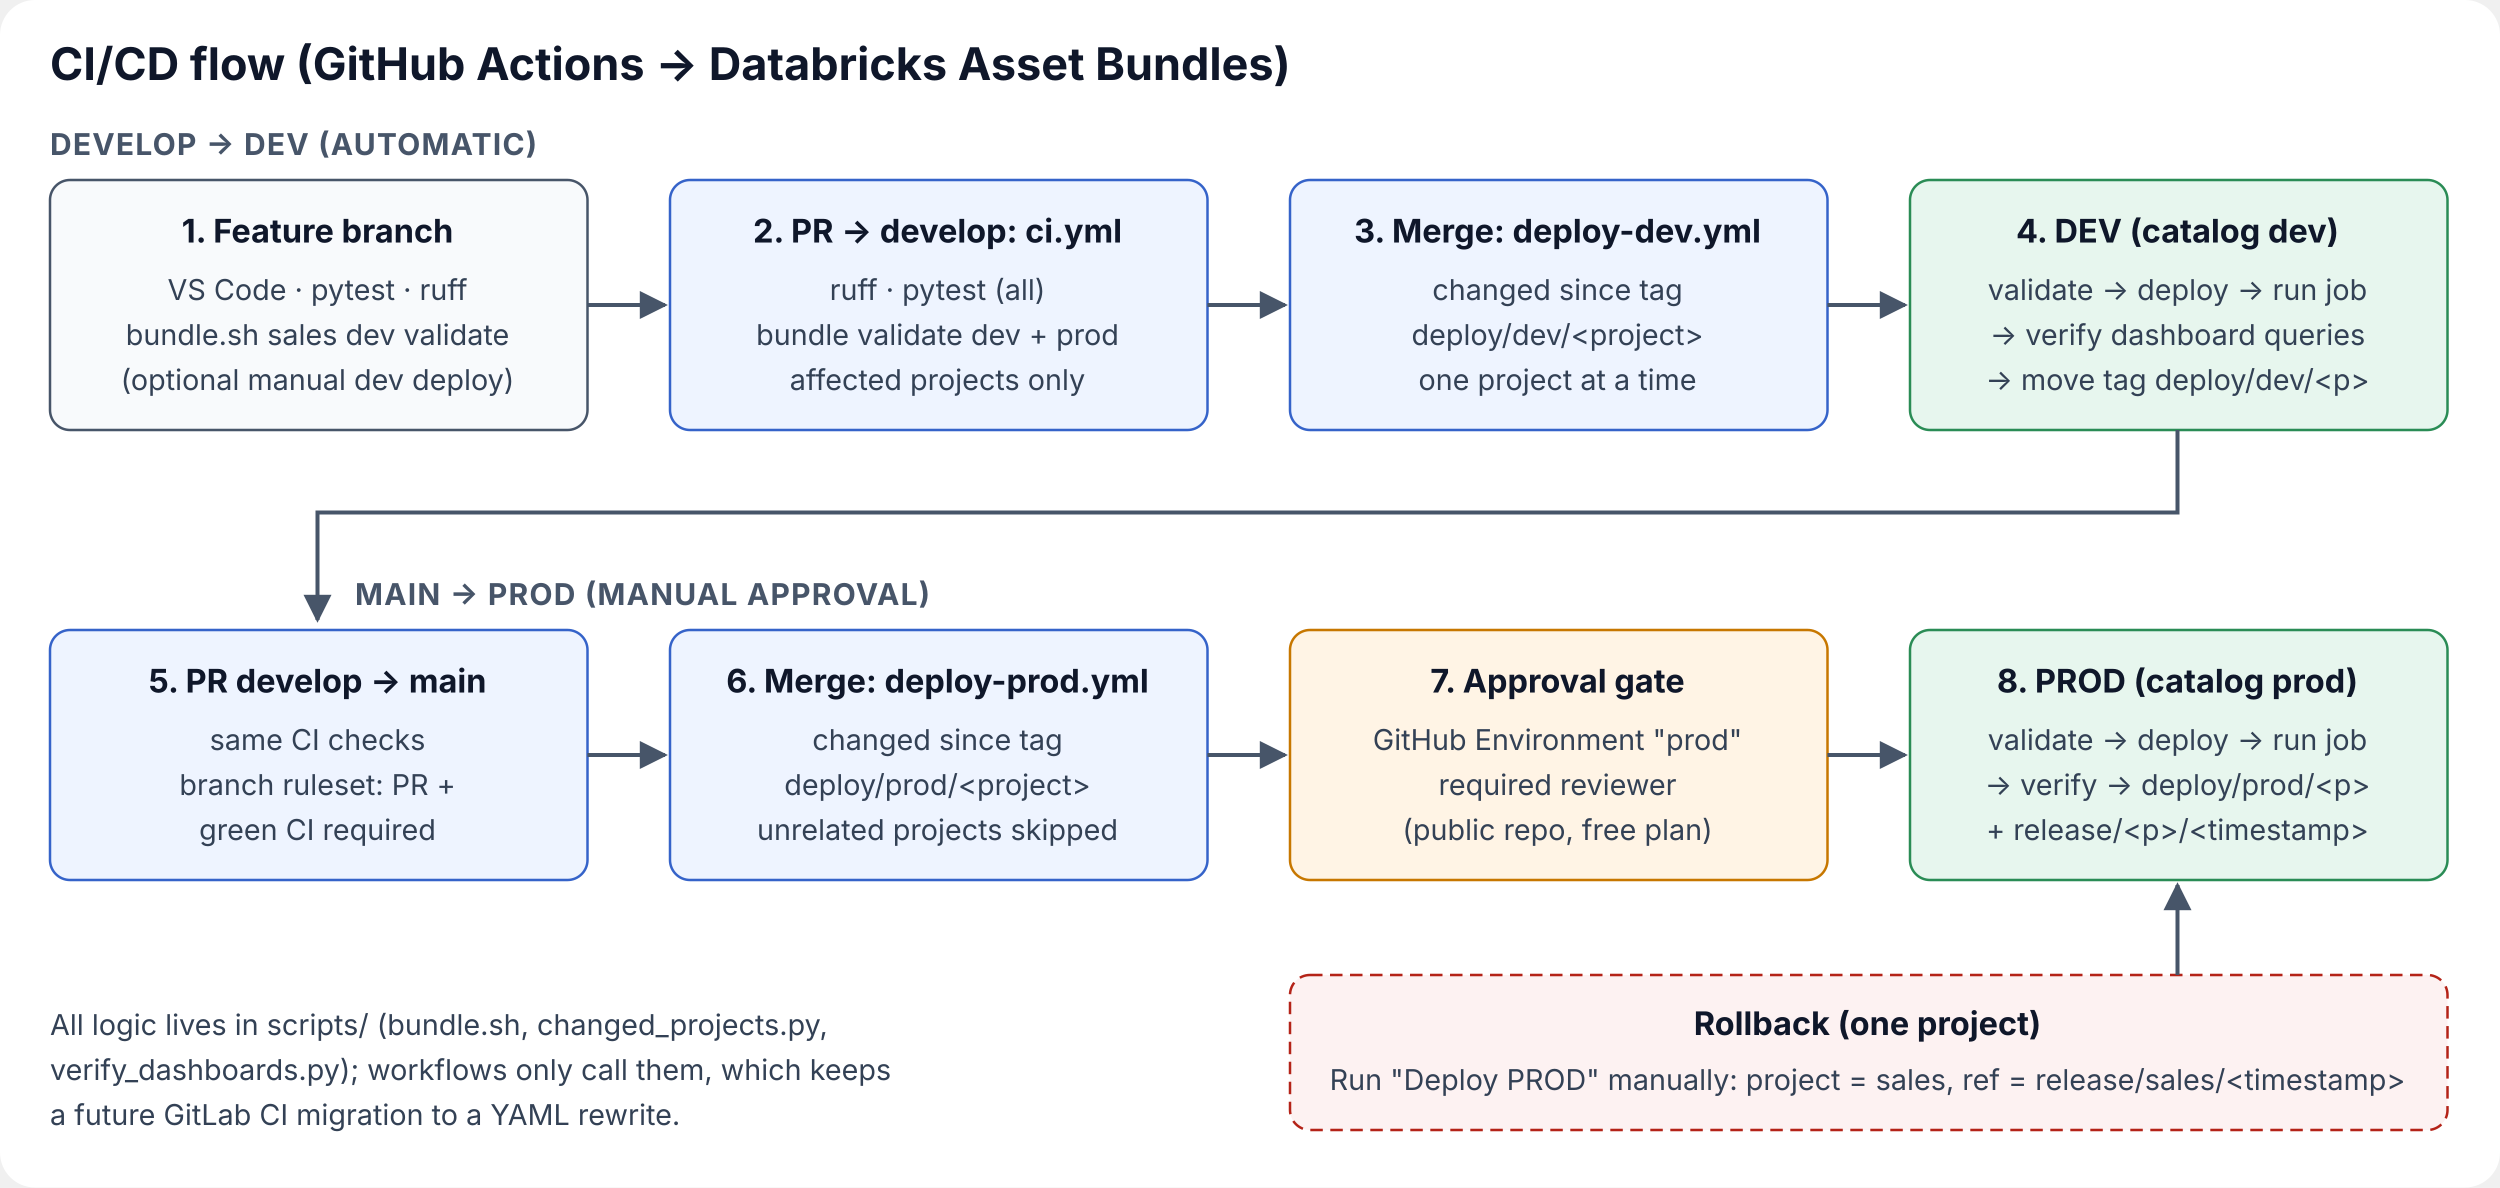
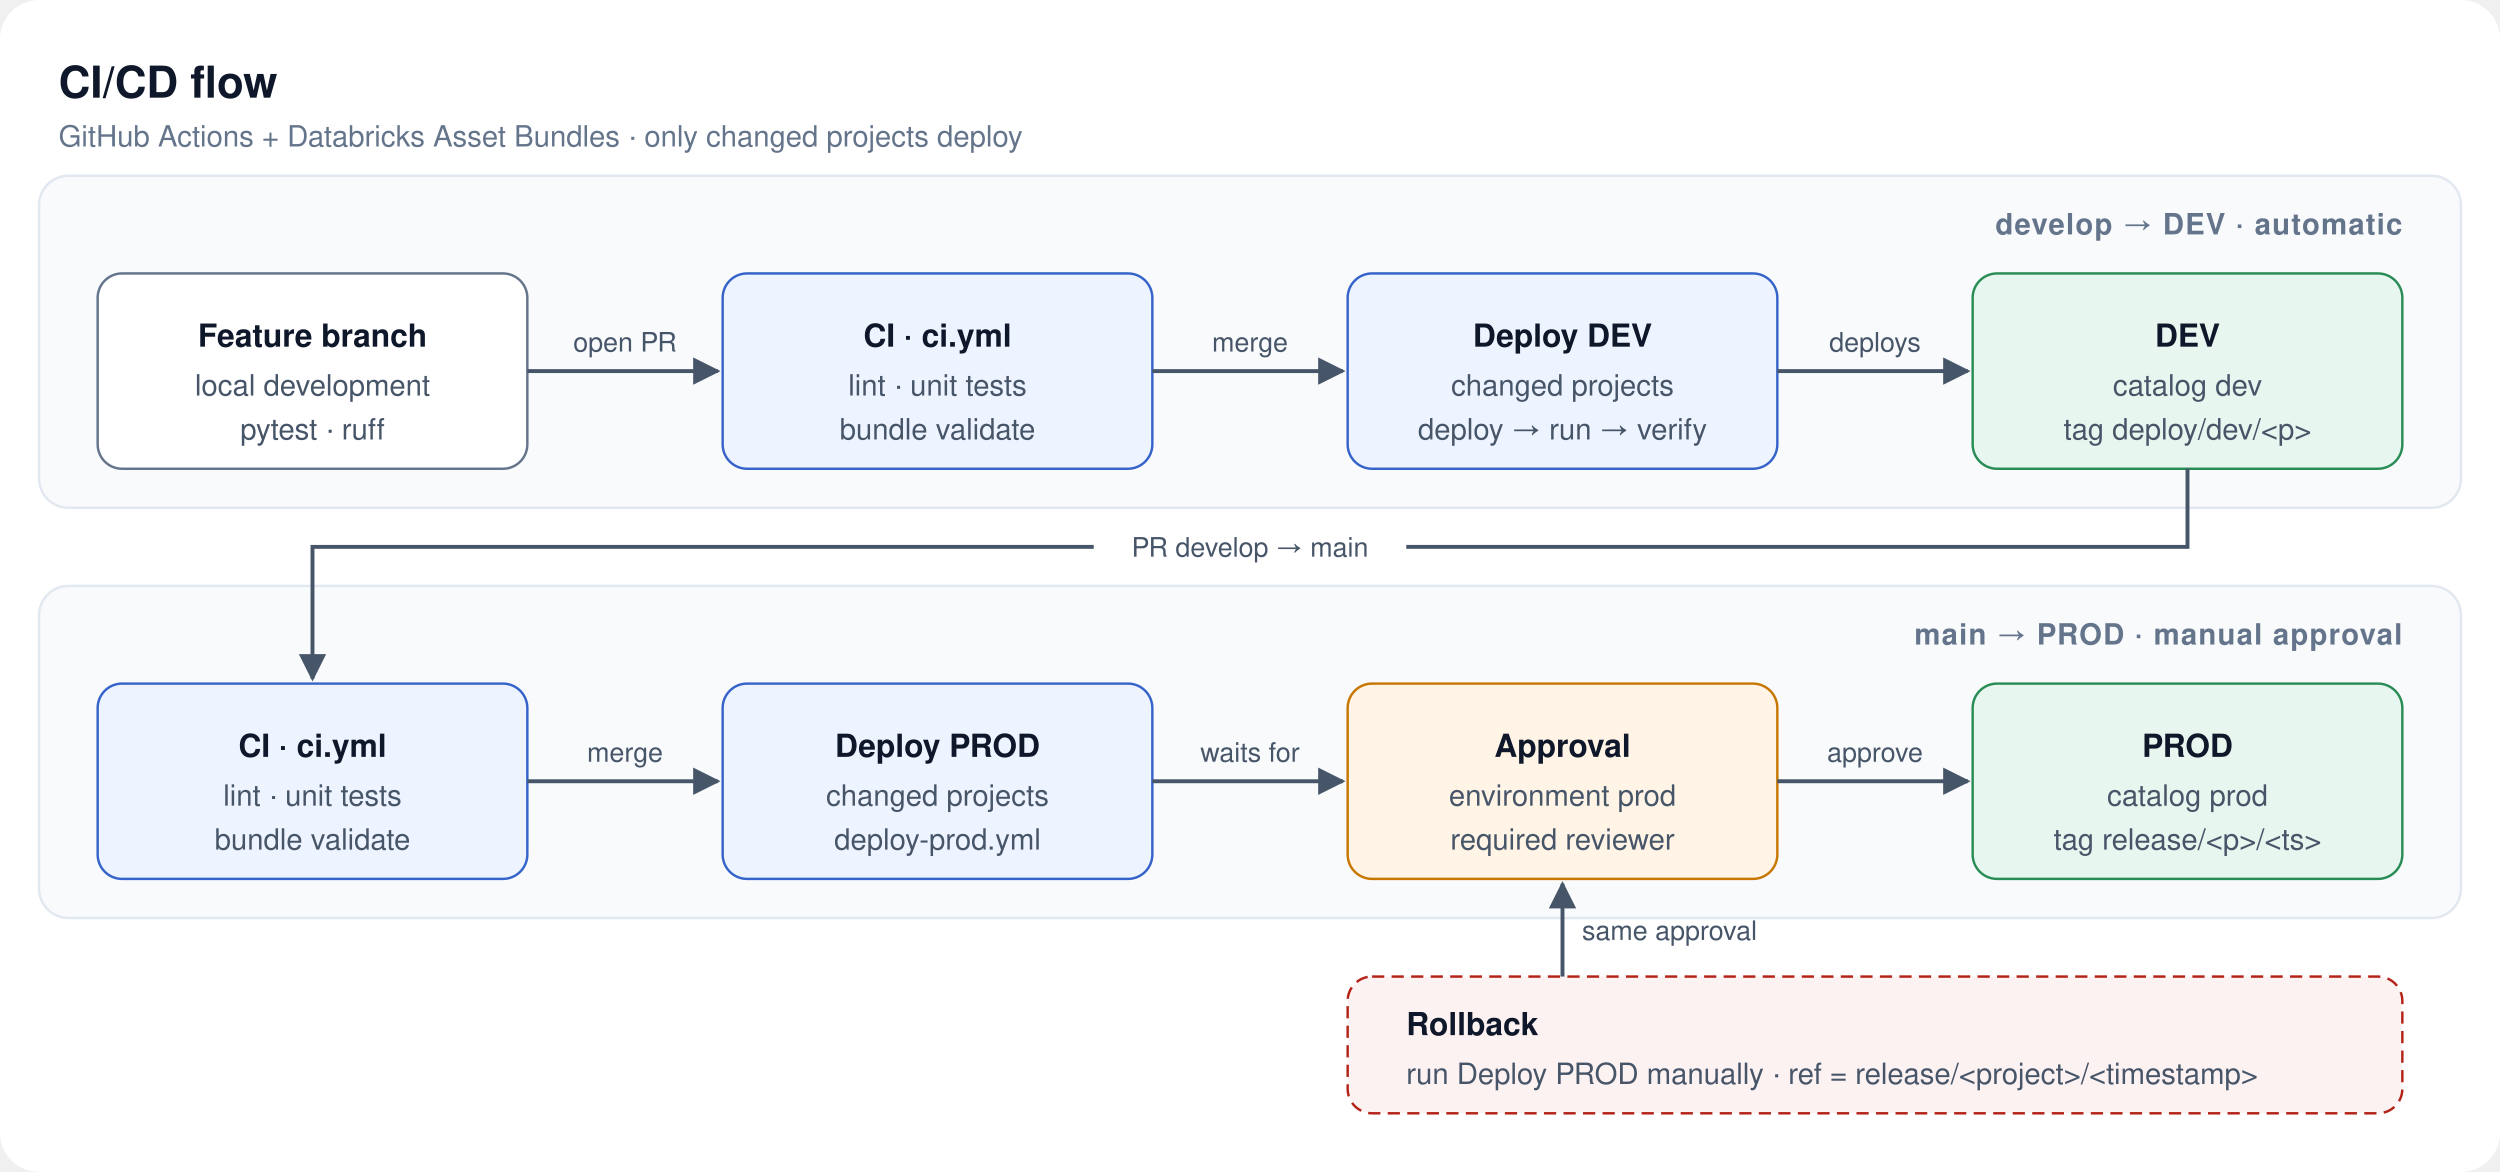
- <svg xmlns="http://www.w3.org/2000/svg" viewBox="0 0 1000 475" width="1000" height="475" role="img" aria-labelledby="t d">
+ <svg xmlns="http://www.w3.org/2000/svg" viewBox="0 0 1024 480" width="1024" height="480" role="img" aria-label="CI/CD flow: a feature branch opens a pull request, CI runs, and merging to develop deploys changed projects to DEV. A pull request from develop to main runs CI again; merging to main starts Deploy PROD, which waits for approval in the prod environment before deploying. Rollback reruns Deploy PROD with a release tag and passes the same approval." font-family="'Segoe UI', system-ui, -apple-system, Helvetica, Arial, sans-serif">
  <defs>
    <marker id="arrow" viewBox="0 0 10 10" refX="9" refY="5" markerWidth="7" markerHeight="7" orient="auto-start-reverse">
      <path d="M0,0 L10,5 L0,10 z" fill="#475569" />
    </marker>
-     <style>
-       .title { font: 700 18px system-ui, -apple-system, "Segoe UI", sans-serif; fill: #0f172a; }
-       .lane { font: 700 12px system-ui, -apple-system, "Segoe UI", sans-serif; fill: #475569; letter-spacing: .04em; }
-       .h { font: 700 13px system-ui, -apple-system, "Segoe UI", sans-serif; fill: #0f172a; }
-       .b { font: 400 11.5px system-ui, -apple-system, "Segoe UI", sans-serif; fill: #334155; }
-       .edge { stroke: #475569; stroke-width: 1.6; fill: none; }
-     </style>
  </defs>
-   <rect x="0" y="0" width="1000" height="475" rx="14" fill="#ffffff" />
-   <text class="title" x="20" y="32">CI/CD flow (GitHub Actions → Databricks Asset Bundles)</text>
-   <text class="lane" x="20" y="62">DEVELOP → DEV (AUTOMATIC)</text>
-   <rect x="20" y="72" width="215" height="100" rx="8" fill="#f8fafc" stroke="#475569" />
-   <text class="h" x="127" y="97" text-anchor="middle">1. Feature branch</text>
-   <text class="b" x="127" y="120" text-anchor="middle">VS Code · pytest · ruff</text>
-   <text class="b" x="127" y="138" text-anchor="middle">bundle.sh sales dev validate</text>
-   <text class="b" x="127" y="156" text-anchor="middle">(optional manual dev deploy)</text>
-   <rect x="268" y="72" width="215" height="100" rx="8" fill="#eef4ff" stroke="#3563c9" />
-   <text class="h" x="375" y="97" text-anchor="middle">2. PR → develop: ci.yml</text>
-   <text class="b" x="375" y="120" text-anchor="middle">ruff · pytest (all)</text>
-   <text class="b" x="375" y="138" text-anchor="middle">bundle validate dev + prod</text>
-   <text class="b" x="375" y="156" text-anchor="middle">affected projects only</text>
-   <rect x="516" y="72" width="215" height="100" rx="8" fill="#eef4ff" stroke="#3563c9" />
-   <text class="h" x="623" y="97" text-anchor="middle">3. Merge: deploy-dev.yml</text>
-   <text class="b" x="623" y="120" text-anchor="middle">changed since tag</text>
-   <text class="b" x="623" y="138" text-anchor="middle">deploy/dev/&lt;project&gt;</text>
-   <text class="b" x="623" y="156" text-anchor="middle">one project at a time</text>
-   <rect x="764" y="72" width="215" height="100" rx="8" fill="#e7f6ee" stroke="#2a8c55" />
-   <text class="h" x="871" y="97" text-anchor="middle">4. DEV (catalog dev)</text>
-   <text class="b" x="871" y="120" text-anchor="middle">validate → deploy → run job</text>
-   <text class="b" x="871" y="138" text-anchor="middle">→ verify dashboard queries</text>
-   <text class="b" x="871" y="156" text-anchor="middle">→ move tag deploy/dev/&lt;p&gt;</text>
-   <path class="edge" d="M235 122 H266" marker-end="url(#arrow)" />
-   <path class="edge" d="M483 122 H514" marker-end="url(#arrow)" />
-   <path class="edge" d="M731 122 H762" marker-end="url(#arrow)" />
-   <path class="edge" d="M871 172 V205 H127 V248" marker-end="url(#arrow)" />
-   <text class="lane" x="142" y="242">MAIN → PROD (MANUAL APPROVAL)</text>
-   <rect x="20" y="252" width="215" height="100" rx="8" fill="#eef4ff" stroke="#3563c9" />
-   <text class="h" x="127" y="277" text-anchor="middle">5. PR develop → main</text>
-   <text class="b" x="127" y="300" text-anchor="middle">same CI checks</text>
-   <text class="b" x="127" y="318" text-anchor="middle">branch ruleset: PR +</text>
-   <text class="b" x="127" y="336" text-anchor="middle">green CI required</text>
-   <rect x="268" y="252" width="215" height="100" rx="8" fill="#eef4ff" stroke="#3563c9" />
-   <text class="h" x="375" y="277" text-anchor="middle">6. Merge: deploy-prod.yml</text>
-   <text class="b" x="375" y="300" text-anchor="middle">changed since tag</text>
-   <text class="b" x="375" y="318" text-anchor="middle">deploy/prod/&lt;project&gt;</text>
-   <text class="b" x="375" y="336" text-anchor="middle">unrelated projects skipped</text>
-   <rect x="516" y="252" width="215" height="100" rx="8" fill="#fff4e5" stroke="#c77700" />
-   <text class="h" x="623" y="277" text-anchor="middle">7. Approval gate</text>
-   <text class="b" x="623" y="300" text-anchor="middle">GitHub Environment "prod"</text>
-   <text class="b" x="623" y="318" text-anchor="middle">required reviewer</text>
-   <text class="b" x="623" y="336" text-anchor="middle">(public repo, free plan)</text>
-   <rect x="764" y="252" width="215" height="100" rx="8" fill="#e7f6ee" stroke="#2a8c55" />
-   <text class="h" x="871" y="277" text-anchor="middle">8. PROD (catalog prod)</text>
-   <text class="b" x="871" y="300" text-anchor="middle">validate → deploy → run job</text>
-   <text class="b" x="871" y="318" text-anchor="middle">→ verify → deploy/prod/&lt;p&gt;</text>
-   <text class="b" x="871" y="336" text-anchor="middle">+ release/&lt;p&gt;/&lt;timestamp&gt;</text>
-   <path class="edge" d="M235 302 H266" marker-end="url(#arrow)" />
-   <path class="edge" d="M483 302 H514" marker-end="url(#arrow)" />
-   <path class="edge" d="M731 302 H762" marker-end="url(#arrow)" />
-   <rect x="516" y="390" width="463" height="62" rx="8" fill="#fdf2f2" stroke="#b42318" stroke-dasharray="5 3" />
-   <text class="h" x="747" y="414" text-anchor="middle">Rollback (one project)</text>
-   <text class="b" x="747" y="436" text-anchor="middle">Run "Deploy PROD" manually: project = sales, ref = release/sales/&lt;timestamp&gt;</text>
-   <path class="edge" d="M871 390 V354" marker-end="url(#arrow)" />
-   <text class="b" x="20" y="414">All logic lives in scripts/ (bundle.sh, changed_projects.py,</text>
-   <text class="b" x="20" y="432">verify_dashboards.py); workflows only call them, which keeps</text>
-   <text class="b" x="20" y="450">a future GitLab CI migration to a YAML rewrite.</text>
+   <rect width="1024" height="480" rx="16" fill="#ffffff" />
+   <text x="24" y="40" font-size="18" font-weight="700" fill="#0f172a">CI/CD flow</text>
+   <text x="24" y="60" font-size="12" fill="#64748b">GitHub Actions + Databricks Asset Bundles · only changed projects deploy</text>
+   <rect x="16" y="72" width="992" height="136" rx="12" fill="#f8fafc" stroke="#e2e8f0" />
+   <rect x="16" y="240" width="992" height="136" rx="12" fill="#f8fafc" stroke="#e2e8f0" />
+   <g font-size="12" font-weight="700" fill="#64748b" letter-spacing="0.5">
+     <text x="984" y="96" text-anchor="end">develop → DEV · automatic</text>
+     <text x="984" y="264" text-anchor="end">main → PROD · manual approval</text>
+   </g>
+   <g font-size="12" fill="#475569" text-anchor="middle">
+     <rect x="40" y="112" width="176" height="80" rx="10" fill="#ffffff" stroke="#64748b" />
+     <text x="128" y="142" font-size="13" font-weight="700" fill="#0f172a">Feature branch</text>
+     <text x="128" y="162">local development</text>
+     <text x="128" y="180">pytest · ruff</text>
+     <rect x="296" y="112" width="176" height="80" rx="10" fill="#eef4ff" stroke="#3563c9" />
+     <text x="384" y="142" font-size="13" font-weight="700" fill="#0f172a">CI · ci.yml</text>
+     <text x="384" y="162">lint · unit tests</text>
+     <text x="384" y="180">bundle validate</text>
+     <rect x="552" y="112" width="176" height="80" rx="10" fill="#eef4ff" stroke="#3563c9" />
+     <text x="640" y="142" font-size="13" font-weight="700" fill="#0f172a">Deploy DEV</text>
+     <text x="640" y="162">changed projects</text>
+     <text x="640" y="180">deploy → run → verify</text>
+     <rect x="808" y="112" width="176" height="80" rx="10" fill="#e7f6ee" stroke="#2a8c55" />
+     <text x="896" y="142" font-size="13" font-weight="700" fill="#0f172a">DEV</text>
+     <text x="896" y="162">catalog dev</text>
+     <text x="896" y="180">tag deploy/dev/&lt;p&gt;</text>
+   </g>
+   <g font-size="12" fill="#475569" text-anchor="middle">
+     <rect x="40" y="280" width="176" height="80" rx="10" fill="#eef4ff" stroke="#3563c9" />
+     <text x="128" y="310" font-size="13" font-weight="700" fill="#0f172a">CI · ci.yml</text>
+     <text x="128" y="330">lint · unit tests</text>
+     <text x="128" y="348">bundle validate</text>
+     <rect x="296" y="280" width="176" height="80" rx="10" fill="#eef4ff" stroke="#3563c9" />
+     <text x="384" y="310" font-size="13" font-weight="700" fill="#0f172a">Deploy PROD</text>
+     <text x="384" y="330">changed projects</text>
+     <text x="384" y="348">deploy-prod.yml</text>
+     <rect x="552" y="280" width="176" height="80" rx="10" fill="#fff4e5" stroke="#c77700" />
+     <text x="640" y="310" font-size="13" font-weight="700" fill="#0f172a">Approval</text>
+     <text x="640" y="330">environment prod</text>
+     <text x="640" y="348">required reviewer</text>
+     <rect x="808" y="280" width="176" height="80" rx="10" fill="#e7f6ee" stroke="#2a8c55" />
+     <text x="896" y="310" font-size="13" font-weight="700" fill="#0f172a">PROD</text>
+     <text x="896" y="330">catalog prod</text>
+     <text x="896" y="348">tag release/&lt;p&gt;/&lt;ts&gt;</text>
+   </g>
+   <rect x="552" y="400" width="432" height="56" rx="10" fill="#fdf2f2" stroke="#b42318" stroke-dasharray="5 3" />
+   <text x="576" y="424" font-size="13" font-weight="700" fill="#0f172a">Rollback</text>
+   <text x="576" y="444" font-size="12" fill="#475569">run Deploy PROD manually · ref = release/&lt;project&gt;/&lt;timestamp&gt;</text>
+   <g stroke="#475569" stroke-width="1.6" fill="none">
+     <path d="M216 152 H294" marker-end="url(#arrow)" />
+     <path d="M472 152 H550" marker-end="url(#arrow)" />
+     <path d="M728 152 H806" marker-end="url(#arrow)" />
+     <path d="M896 192 V224 H128 V278" marker-end="url(#arrow)" />
+     <path d="M216 320 H294" marker-end="url(#arrow)" />
+     <path d="M472 320 H550" marker-end="url(#arrow)" />
+     <path d="M728 320 H806" marker-end="url(#arrow)" />
+     <path d="M640 400 V362" marker-end="url(#arrow)" />
+   </g>
+   <rect x="448" y="216" width="128" height="16" fill="#ffffff" />
+   <g font-size="11" fill="#475569" text-anchor="middle">
+     <text x="256" y="144">open PR</text>
+     <text x="512" y="144">merge</text>
+     <text x="768" y="144">deploys</text>
+     <text x="512" y="228">PR develop → main</text>
+     <text x="256" y="312">merge</text>
+     <text x="512" y="312">waits for</text>
+     <text x="768" y="312">approve</text>
+     <text x="648" y="385" text-anchor="start">same approval</text>
+   </g>
</svg>
